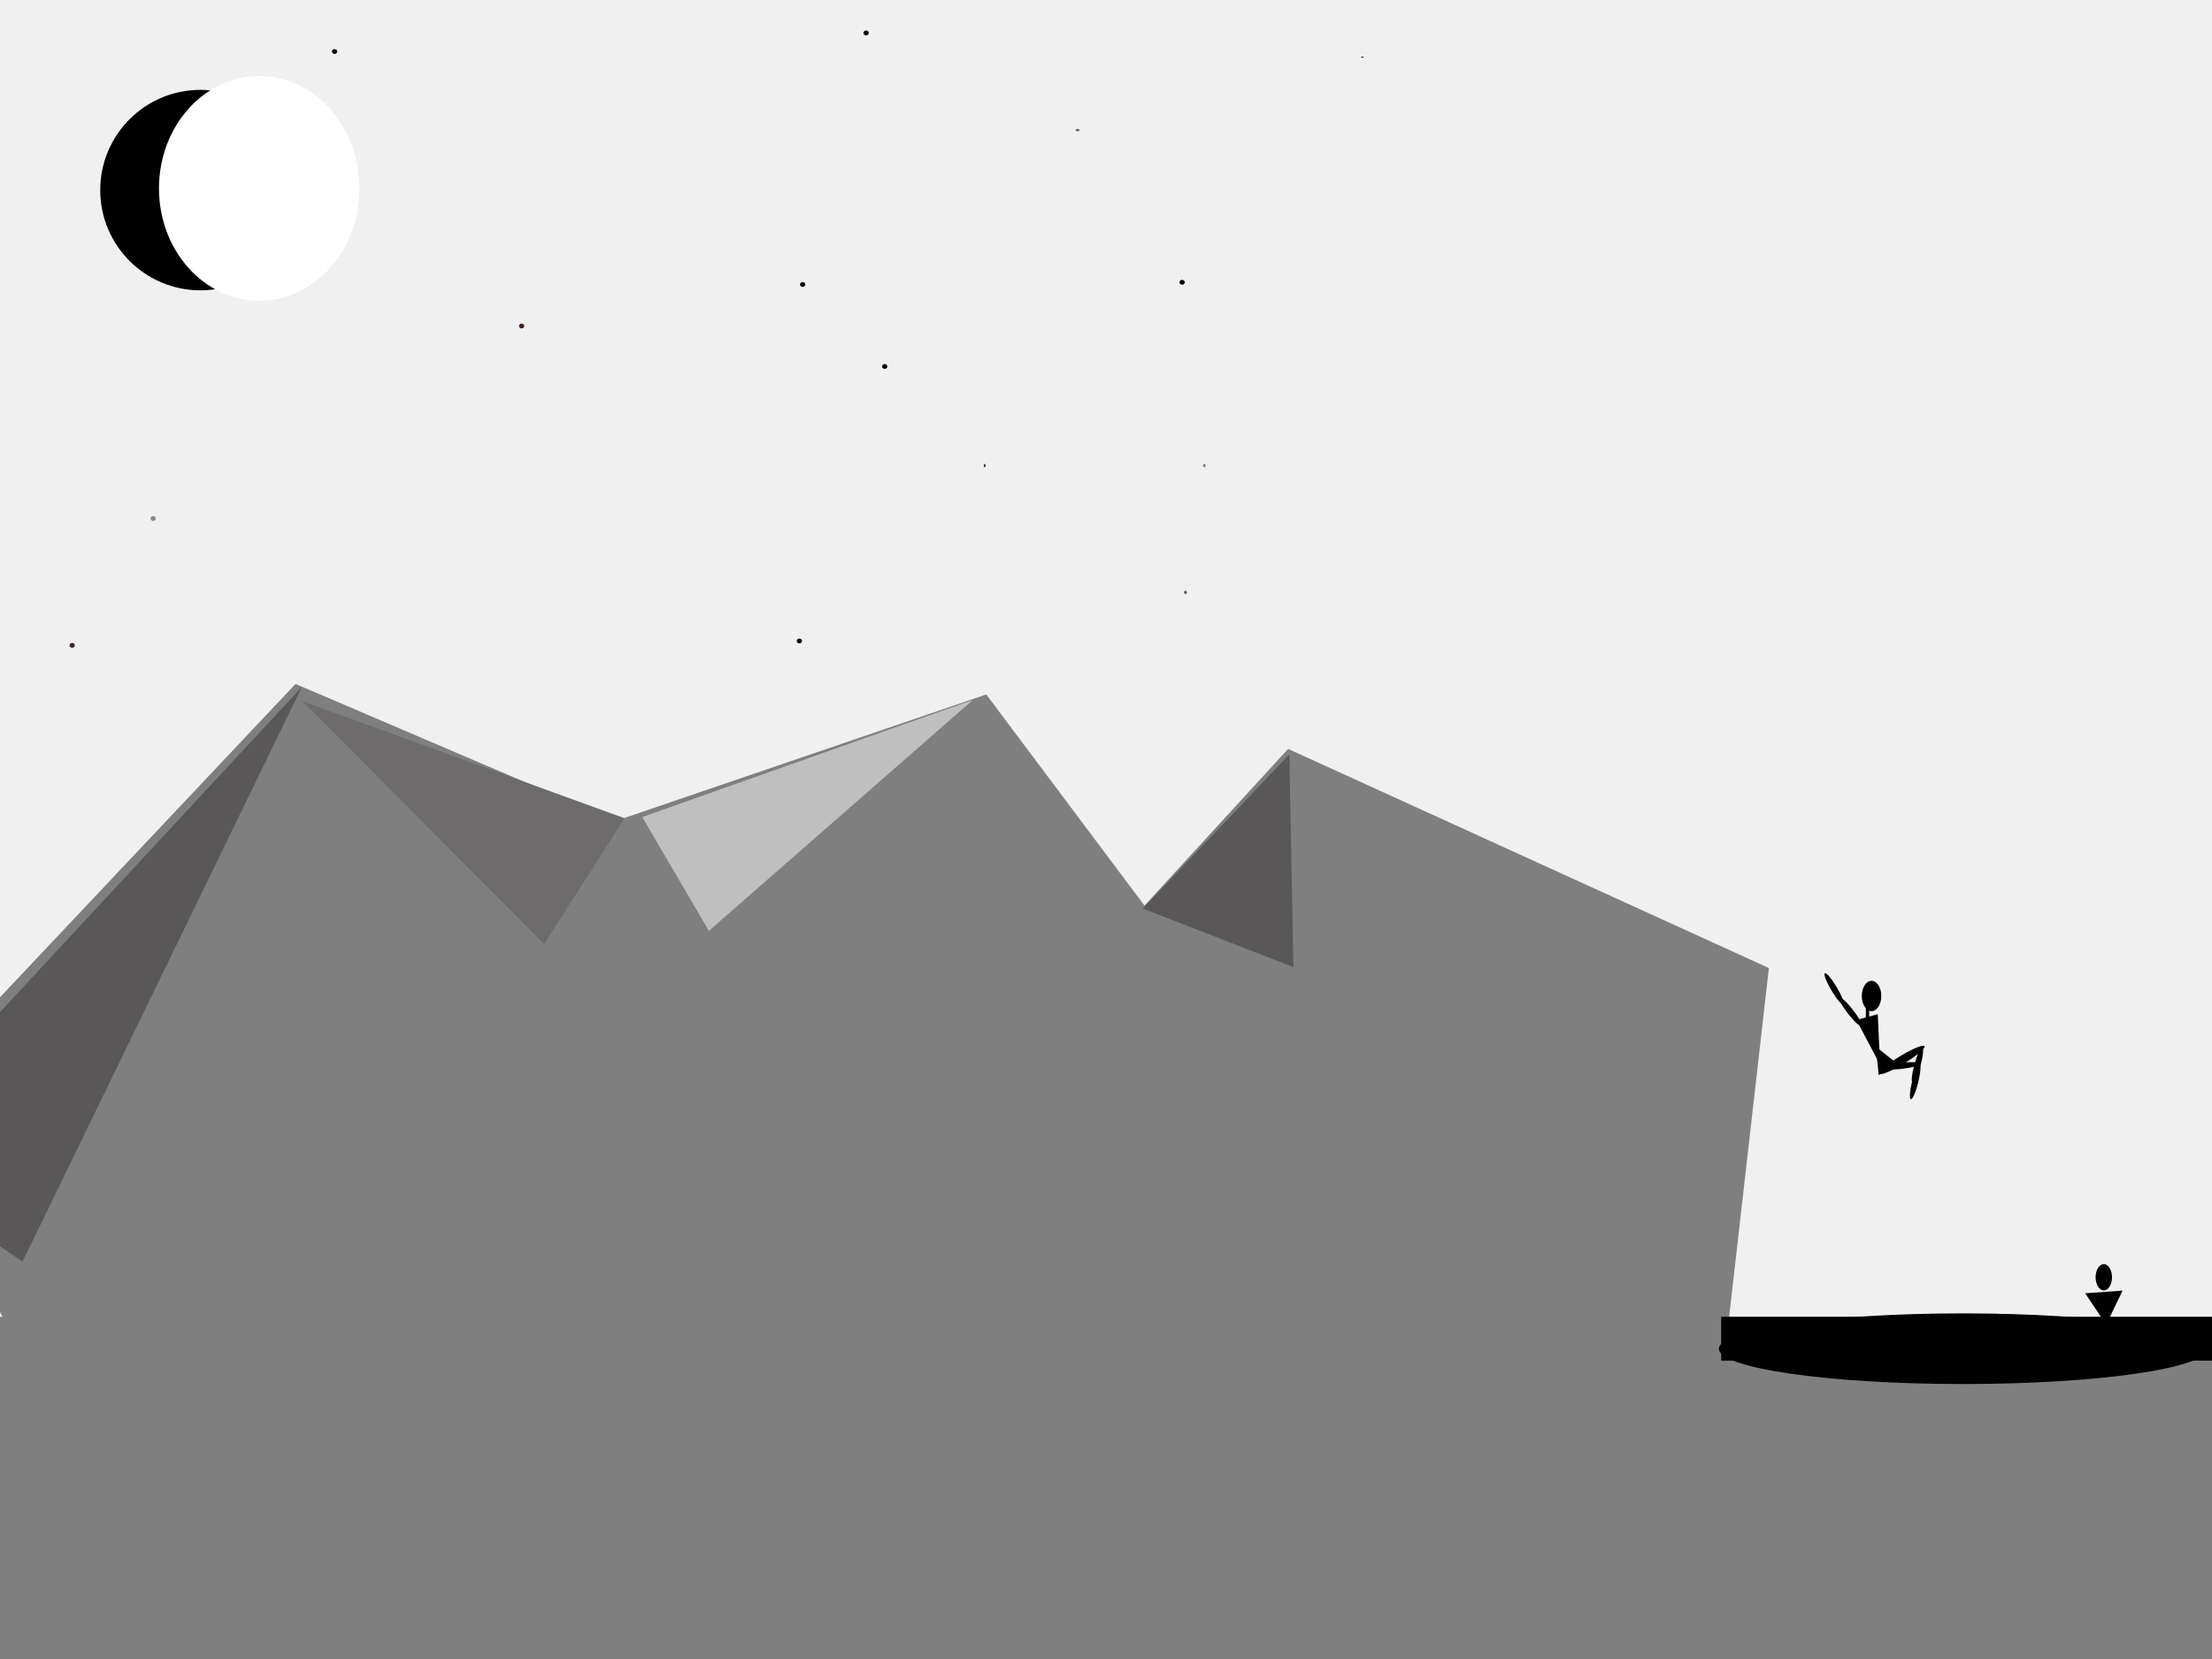
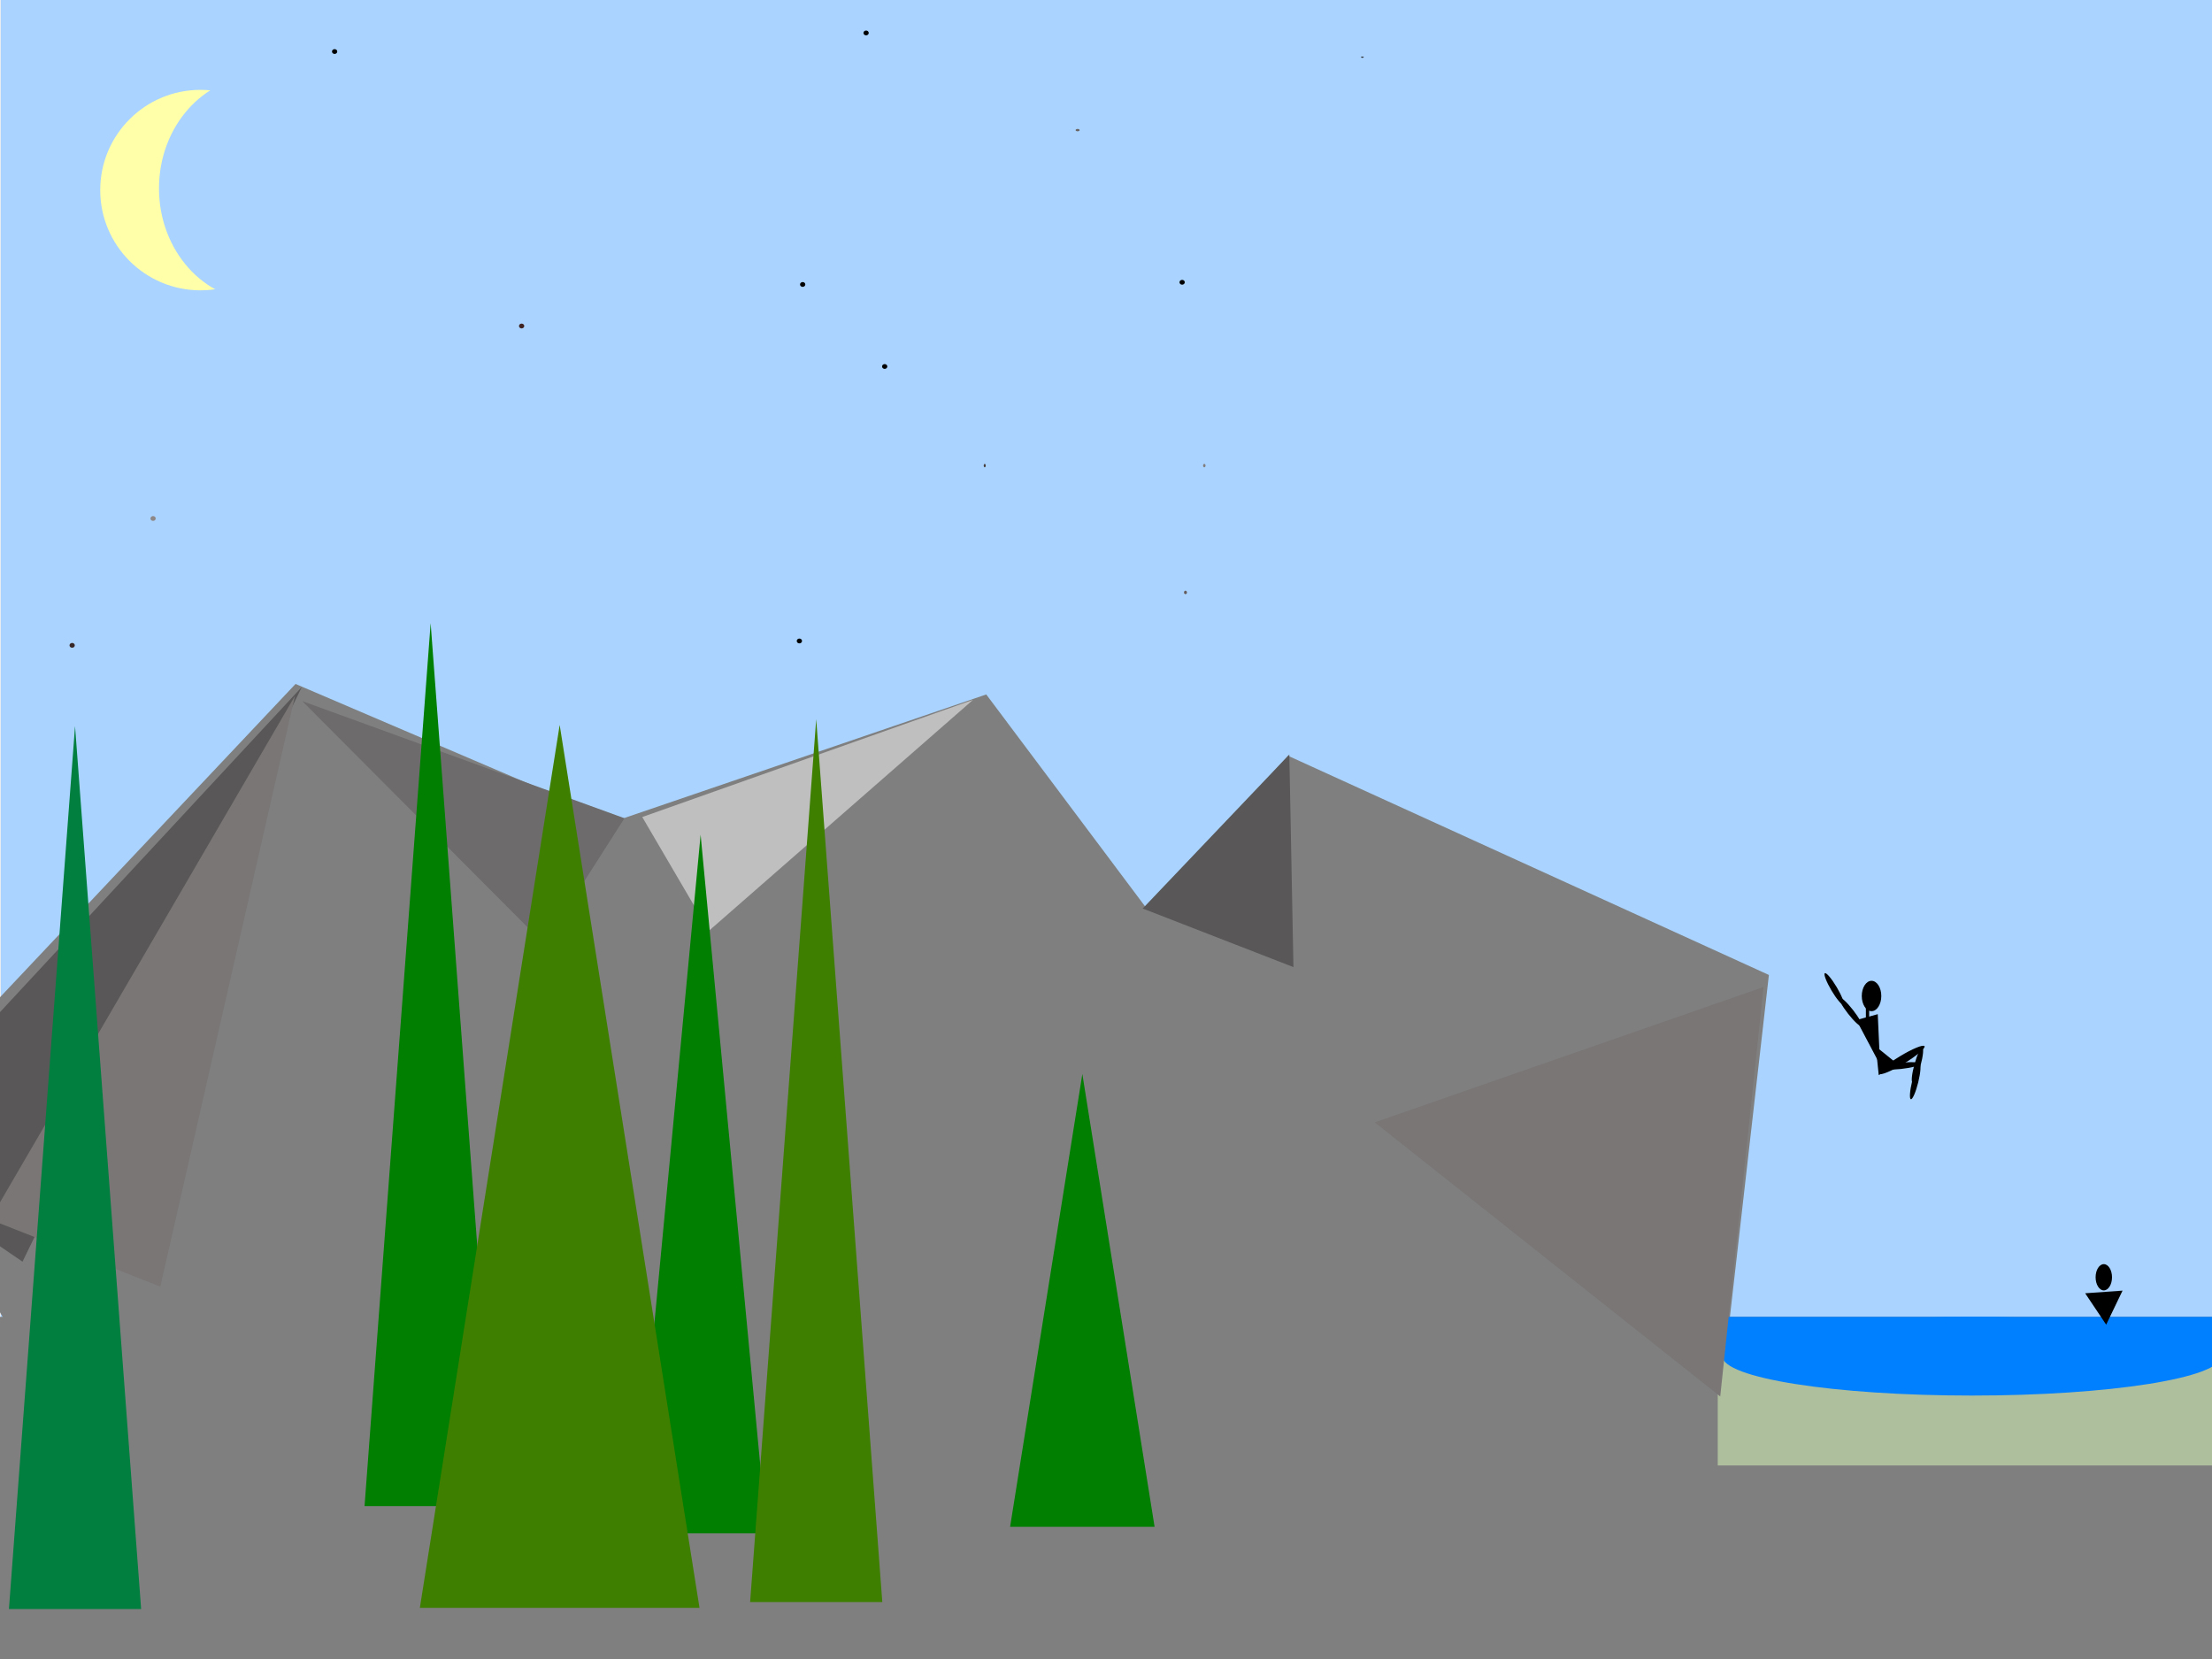
<svg xmlns="http://www.w3.org/2000/svg" width="640" height="480">
  <g>
+     <rect fill="#aad4ff" stroke-width="0" stroke-dasharray="null" stroke-linejoin="null" stroke-linecap="null" x="0.222" y="-8.889" width="643.333" height="417.778" id="svg_5" stroke="#000000" />
    <polygon stroke="#000000" transform="rotate(-29.48551 123.5848,328.8333) " id="svg_1" fill="#7f7f7f" points="256.198,328.833 154.891,461.562 -9.029,410.864 -9.029,246.803 154.891,196.105 256.198,328.833 " stroke-width="0" />
    <rect stroke="#000000" id="svg_2" height="101" width="644" y="381" x="0" stroke-linecap="null" stroke-linejoin="null" stroke-dasharray="null" stroke-width="0" fill="#7f7f7f" />
    <polygon id="svg_3" transform="rotate(-0.8470982 259.4181,325) " fill="#7f7f7f" points="377.044,325 287.186,448.679 141.792,401.438 141.792,248.562 287.186,201.321 377.044,325 " stroke="#000000" stroke-width="0" />
-     <polygon id="svg_4" transform="rotate(-29.49642 409.4182,338) " fill="#7f7f7f" points="527.044,338 437.186,461.679 291.792,414.438 291.792,261.562 437.186,214.321 527.044,338 " stroke="#000000" stroke-width="0" />
-     <rect stroke="#000000" id="svg_6" height="12.667" width="143" y="381" x="498" stroke-linecap="null" stroke-linejoin="null" stroke-dasharray="null" stroke-width="0" fill="#000000" />
+     <polygon id="svg_4" transform="rotate(-29.49642 409.4182,340) " fill="#7f7f7f" points="527.044,340 437.186,463.679 291.792,416.438 291.792,263.562 437.186,216.321 527.044,340 " stroke="#000000" stroke-width="0" />
+     <rect fill="#aebf9e" stroke="#000000" stroke-width="0" stroke-dasharray="null" stroke-linejoin="null" stroke-linecap="null" x="497" y="385" width="146" height="97" id="svg_48" />
+     <rect id="svg_6" height="12.667" width="142" y="381" x="499" stroke-linecap="null" stroke-linejoin="null" stroke-dasharray="null" stroke-width="0" fill="#007fff" stroke="#000000" />
    <ellipse stroke="#000000" ry="4.393" rx="2.825" id="svg_7" cy="288.171" cx="541.493" stroke-linecap="null" stroke-linejoin="null" stroke-dasharray="null" stroke-width="0" fill="#000000" />
    <rect id="svg_8" height="4.034" width="0.949" y="291.123" x="539.858" stroke-linecap="null" stroke-linejoin="null" stroke-dasharray="null" stroke-width="0" stroke="#000000" fill="#000000" />
    <path stroke="#000000" transform="rotate(164.7693 542.0817,301.161) " id="svg_9" d="m538.883,308.294l3.199,-14.267l3.199,14.267l-6.398,0z" stroke-linecap="null" stroke-linejoin="null" stroke-dasharray="null" stroke-width="0" fill="#000000" />
    <ellipse stroke="#000000" transform="rotate(51.95304 535.4114,292.7512) " ry="0.896" rx="5.259" id="svg_10" cy="292.751" cx="535.411" stroke-linecap="null" stroke-linejoin="null" stroke-dasharray="null" stroke-width="0" fill="#000000" />
    <ellipse id="svg_11" stroke="#000000" transform="rotate(59.39072 530.6654,286.1067) " ry="0.896" rx="5.259" cy="286.107" cx="530.665" stroke-linecap="null" stroke-linejoin="null" stroke-dasharray="null" stroke-width="0" fill="#000000" />
    <ellipse stroke="#000000" id="svg_13" transform="rotate(-31.32338 550.2747,306.6779) " ry="1.202" rx="7.665" cy="306.678" cx="550.275" stroke-linecap="null" stroke-linejoin="null" stroke-dasharray="null" stroke-width="0" fill="#000000" />
    <ellipse id="svg_14" stroke="#000000" transform="rotate(-74.53677 554.7803,308.1612) " ry="0.896" rx="5.259" cy="308.161" cx="554.78" stroke-linecap="null" stroke-linejoin="null" stroke-dasharray="null" stroke-width="0" fill="#000000" />
    <ellipse stroke="#000000" id="svg_15" transform="rotate(-6.138132 549.8937,308.3967) " ry="0.896" rx="5.657" cy="308.397" cx="549.894" stroke-linecap="null" stroke-linejoin="null" stroke-dasharray="null" stroke-width="0" fill="#000000" />
    <ellipse id="svg_16" stroke="#000000" transform="rotate(103.8419 554.1326,312.9332) " ry="0.896" rx="5.259" cy="312.933" cx="554.133" stroke-linecap="null" stroke-linejoin="null" stroke-dasharray="null" stroke-width="0" fill="#000000" />
    <path stroke="#000000" id="svg_17" transform="rotate(-28.50351 544.5507,306.1506) " d="m541.352,309.999l3.199,-7.696l3.199,7.696l-6.398,0z" stroke-linecap="null" stroke-linejoin="null" stroke-dasharray="null" stroke-width="0" fill="#000000" />
-     <ellipse stroke="#000000" ry="10.222" rx="70.667" id="svg_18" cy="390.222" cx="568" stroke-linecap="null" stroke-linejoin="null" stroke-dasharray="null" stroke-width="0" fill="#000000" />
-     <path stroke="#000000" transform="rotate(21.23972 362.7312,244.8189) " id="svg_19" d="m339.337,273.266l23.395,-56.893l23.395,56.893l-46.789,0z" stroke-linecap="null" stroke-linejoin="null" stroke-dasharray="null" stroke-width="0" fill="#595757" />
+     <ellipse stroke="#000000" ry="11.389" rx="72.167" id="svg_18" cy="392.389" cx="570.5" stroke-linecap="null" stroke-linejoin="null" stroke-dasharray="null" stroke-width="0" fill="#007fff" />
+     <path stroke="#000000" transform="rotate(21.23972 362.7312,244.8189) " id="svg_19" d="m339.337,273.266l23.395,-56.893l23.395,56.893l-46.789,0l-0,0z" stroke-linecap="null" stroke-linejoin="null" stroke-dasharray="null" stroke-width="0" fill="#595757" />
    <path stroke="#000000" id="svg_20" transform="rotate(34.39605 35.67418,274.2141) " d="m8.429,365.637l27.245,-182.845l27.245,182.845l-54.49,0z" stroke-linecap="null" stroke-linejoin="null" stroke-dasharray="null" stroke-width="0" fill="#595757" />
    <path stroke="#000000" id="svg_21" transform="rotate(59.66237 238.4966,227.6682) " d="m219.421,277.534l19.076,-99.732l19.076,99.732l-38.152,0z" stroke-linecap="null" stroke-linejoin="null" stroke-dasharray="null" stroke-width="0" fill="#bfbfbf" />
    <path stroke="#000000" id="svg_22" transform="rotate(-57.45939 128.2719,228.8954) " d="m106.696,277.289l21.576,-96.787l21.576,96.787l-43.152,0z" stroke-linecap="null" stroke-linejoin="null" stroke-dasharray="null" stroke-width="0" fill="#6d6b6b" />
-     <ellipse stroke="#000000" ry="29" rx="29" id="svg_23" cy="55" cx="58" stroke-linecap="null" stroke-linejoin="null" stroke-dasharray="null" stroke-width="0" fill="#000000" />
-     <ellipse stroke="#000000" id="svg_24" ry="32.5" rx="29" cy="54.5" cx="75" stroke-linecap="null" stroke-linejoin="null" stroke-dasharray="null" stroke-width="0" fill="#ffffff" />
+     <ellipse stroke="#000000" ry="29" rx="29" id="svg_23" cy="55" cx="58" stroke-linecap="null" stroke-linejoin="null" stroke-dasharray="null" stroke-width="0" fill="#ffffaa" />
+     <ellipse stroke="#000000" id="svg_24" ry="32.5" rx="29" cy="54.5" cx="75" stroke-linecap="null" stroke-linejoin="null" stroke-dasharray="null" stroke-width="0" fill="#aad4ff" />
    <ellipse stroke="#000000" ry="0.697" rx="0.764" id="svg_25" cy="82.303" cx="232.236" stroke-linecap="null" stroke-linejoin="null" stroke-dasharray="null" stroke-width="0" fill="#000000" />
    <ellipse id="svg_26" stroke="#000000" ry="0.697" rx="0.764" cy="14.909" cx="96.815" stroke-linecap="null" stroke-linejoin="null" stroke-dasharray="null" stroke-width="0" fill="#000000" />
    <ellipse id="svg_27" stroke="#000000" ry="0.697" rx="0.764" cy="150.014" cx="44.291" stroke-linecap="null" stroke-linejoin="null" stroke-dasharray="null" stroke-width="0" fill="#8e8787" />
    <ellipse id="svg_28" stroke="#000000" ry="0.697" rx="0.764" cy="81.67" cx="342.029" stroke-linecap="null" stroke-linejoin="null" stroke-dasharray="null" stroke-width="0" fill="#000000" />
    <ellipse stroke="#000000" id="svg_29" ry="0.163" rx="0.408" cy="16.55" cx="394.177" stroke-linecap="null" stroke-linejoin="null" stroke-dasharray="null" stroke-width="0" fill="#1e1c1c" />
    <ellipse id="svg_30" stroke="#000000" ry="0.697" rx="0.764" cy="106.034" cx="255.967" stroke-linecap="null" stroke-linejoin="null" stroke-dasharray="null" stroke-width="0" fill="#000000" />
    <ellipse id="svg_31" stroke="#000000" ry="0.697" rx="0.764" cy="9.53" cx="250.588" stroke-linecap="null" stroke-linejoin="null" stroke-dasharray="null" stroke-width="0" fill="#000000" />
    <ellipse id="svg_32" stroke="#000000" ry="0.697" rx="0.764" cy="185.452" cx="231.287" stroke-linecap="null" stroke-linejoin="null" stroke-dasharray="null" stroke-width="0" fill="#000000" />
    <ellipse stroke="#000000" id="svg_33" ry="0.341" rx="0.586" cy="37.65" cx="311.793" stroke-linecap="null" stroke-linejoin="null" stroke-dasharray="null" stroke-width="0" fill="#6b6464" />
    <ellipse stroke="#000000" id="svg_34" ry="0.497" rx="0.363" cy="134.71" cx="348.442" stroke-linecap="null" stroke-linejoin="null" stroke-dasharray="null" stroke-width="0" fill="#827e7e" />
    <ellipse id="svg_35" stroke="#000000" ry="0.697" rx="0.764" cy="186.717" cx="20.877" stroke-linecap="null" stroke-linejoin="null" stroke-dasharray="null" stroke-width="0" fill="#382727" />
    <ellipse stroke="#000000" id="svg_36" ry="0.497" rx="0.296" cy="134.71" cx="284.911" stroke-linecap="null" stroke-linejoin="null" stroke-dasharray="null" stroke-width="0" fill="#493f3f" />
    <ellipse id="svg_37" stroke="#000000" ry="0.697" rx="0.764" cy="94.327" cx="150.92" stroke-linecap="null" stroke-linejoin="null" stroke-dasharray="null" stroke-width="0" fill="#3f2323" />
    <ellipse stroke="#000000" id="svg_38" ry="0.497" rx="0.43" cy="171.414" cx="342.996" stroke-linecap="null" stroke-linejoin="null" stroke-dasharray="null" stroke-width="0" fill="#665b5b" />
    <ellipse stroke="#000000" ry="3.797" rx="2.373" id="svg_39" cy="369.551" cx="608.697" stroke-linecap="null" stroke-linejoin="null" stroke-dasharray="null" stroke-width="0" fill="#000000" />
    <path transform="rotate(175.9372 609.0476,378.5337) " id="svg_40" d="m603.624,383.28l5.424,-9.492l5.424,9.492l-10.848,0z" stroke-linecap="null" stroke-linejoin="null" stroke-dasharray="null" stroke-width="0" stroke="#000000" fill="#000000" />
+     <path transform="rotate(21.53028 53.55752,281.9254) " d="m27.069,368.601l26.488,-173.351l26.488,173.351l-52.976,0l-0,0z" stroke-linecap="null" stroke-linejoin="null" stroke-dasharray="null" stroke-width="0" fill="#7a7676" id="svg_41" stroke="#000000" />
+     <path stroke="#000000" transform="rotate(38.42374 478.9861,324.9741) " d="m415.175,375.278l63.811,-100.609l63.811,100.609l-127.622,0l-0,0l0,0z" stroke-linecap="null" stroke-linejoin="null" stroke-dasharray="null" stroke-width="0" fill="#7a7676" id="svg_42" />
+     <path fill="#007f3f" stroke-width="0" stroke-dasharray="null" stroke-linejoin="null" stroke-linecap="null" d="m2.585,465.539l19.125,-255.469l19.125,255.469l-38.25,0z" id="svg_43" stroke="#000000" />
+     <path stroke="#000000" fill="#007f00" stroke-width="0" stroke-dasharray="null" stroke-linejoin="null" stroke-linecap="null" d="m183.585,443.65l19.125,-202.135l19.125,202.135l-38.25,0z" id="svg_44" />
+     <path fill="#007f00" stroke-width="0" stroke-dasharray="null" stroke-linejoin="null" stroke-linecap="null" d="m105.474,435.761l19.125,-255.469l19.125,255.469l-38.25,0z" stroke="#000000" id="svg_45" />
+     <path stroke="#000000" fill="#3f7f00" stroke-width="0" stroke-dasharray="null" stroke-linejoin="null" stroke-linecap="null" d="m121.474,465.206l40.458,-255.469l40.458,255.469l-80.917,0z" id="svg_46" />
+     <rect stroke="#000000" id="svg_12" height="59" width="165" y="424" x="480" stroke-linecap="null" stroke-linejoin="null" stroke-dasharray="null" stroke-width="0" fill="#7f7f7f" />
+     <path id="svg_47" fill="#3f7f00" stroke-width="0" stroke-dasharray="null" stroke-linejoin="null" stroke-linecap="null" d="m217.03,463.539l19.125,-255.469l19.125,255.469l-38.25,0z" stroke="#000000" />
+     <path stroke="#000000" id="svg_49" fill="#007f00" stroke-width="0" stroke-dasharray="null" stroke-linejoin="null" stroke-linecap="null" d="m292.252,441.761l20.903,-131.024l20.903,131.024l-41.806,0z" />
  </g>
</svg>
